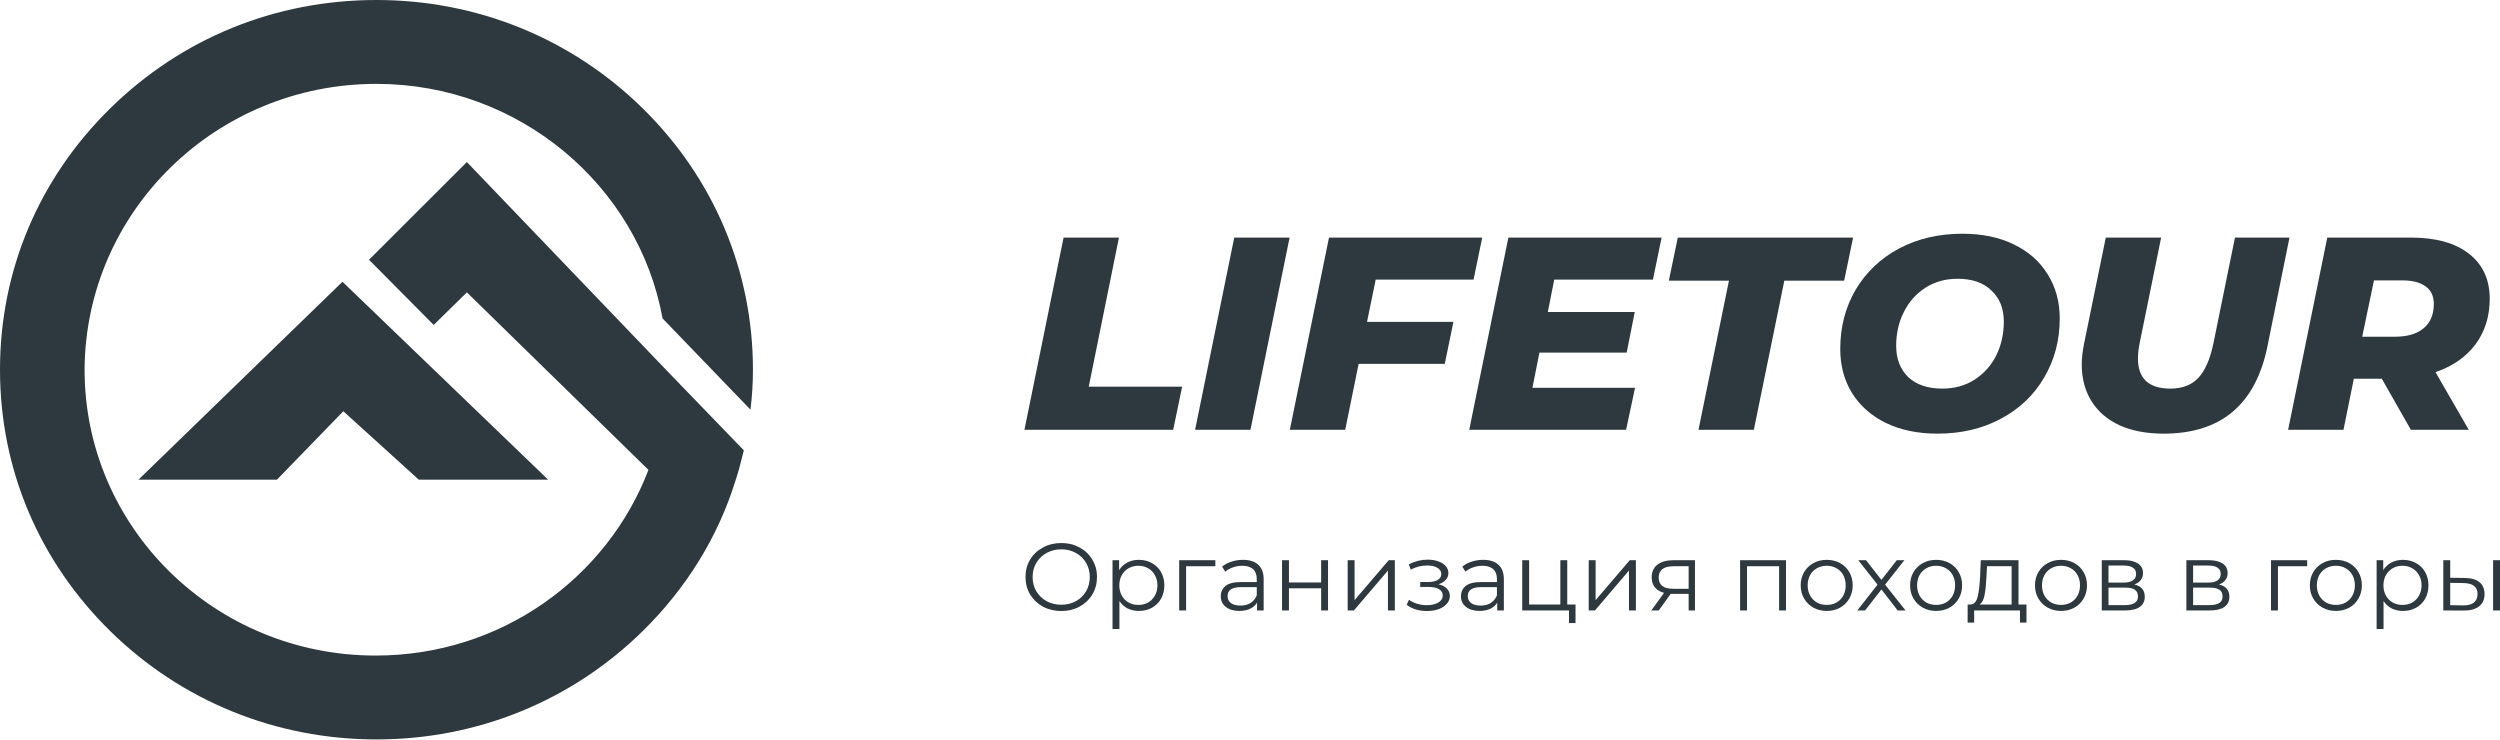
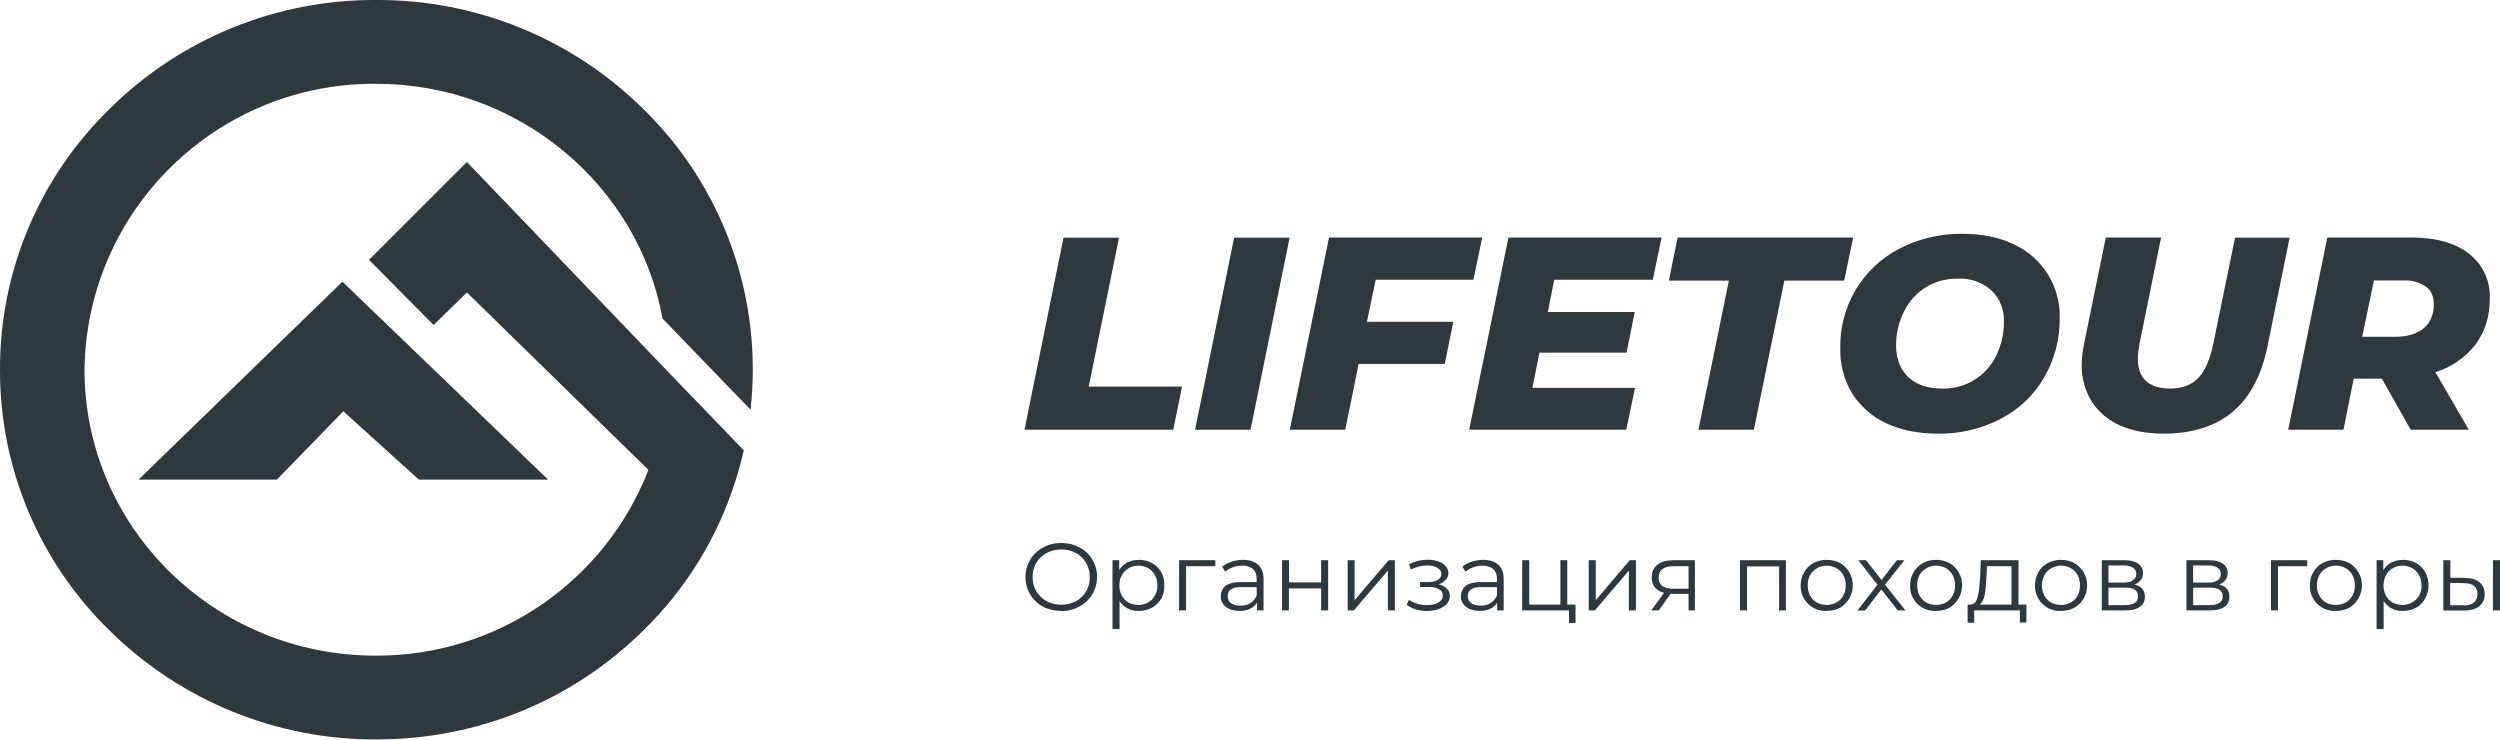
- <svg xmlns="http://www.w3.org/2000/svg" width="142" height="42" viewBox="0 0 142 42" fill="none">
-   <path d="M15.731 27.244L19.5 23.359L23.786 27.244H31.133L19.452 16.004L7.866 27.244H15.731Z" fill="#2D383F" />
-   <path d="M26.518 9.205L20.96 14.755L24.634 18.456L26.518 16.606L36.833 26.689C34.478 32.841 28.449 37.236 21.337 37.236C12.199 37.236 4.804 29.974 4.804 21C4.851 12.026 12.246 4.764 21.384 4.764C29.485 4.764 36.268 10.546 37.634 18.086L42.626 23.267C42.72 22.526 42.767 21.74 42.767 21C42.767 15.403 40.554 10.13 36.503 6.152C32.453 2.174 27.083 0 21.384 0C15.637 0 10.315 2.174 6.264 6.152C2.214 10.13 0 15.357 0 21C0 26.643 2.214 31.87 6.264 35.848C10.315 39.826 15.685 42 21.384 42C27.083 42 32.453 39.826 36.503 35.848C38.999 33.397 40.789 30.482 41.778 27.291C41.967 26.736 42.108 26.134 42.249 25.579L37.916 21.093L26.518 9.205Z" fill="#2D383F" />
-   <path d="M60.411 13.495H63.556L61.841 21.963H67.145L66.637 24.412H58.188L60.411 13.495Z" fill="#2D383F" />
-   <path d="M70.105 13.495H73.249L71.026 24.412H67.882L70.105 13.495Z" fill="#2D383F" />
-   <path d="M78.139 15.881L77.647 18.283H82.554L82.062 20.669H77.17L76.408 24.412H73.263L75.487 13.495H84.19L83.698 15.881H78.139Z" fill="#2D383F" />
-   <path d="M88.281 15.881L87.916 17.721H92.855L92.394 20.029H87.439L87.042 22.026H92.871L92.362 24.412H83.453L85.676 13.495H94.379L93.887 15.881H88.281Z" fill="#2D383F" />
-   <path d="M98.205 15.943H94.79L95.299 13.495H105.256L104.748 15.943H101.35L99.618 24.412H96.474L98.205 15.943Z" fill="#2D383F" />
-   <path d="M110.053 24.631C108.93 24.631 107.951 24.428 107.115 24.022C106.289 23.617 105.648 23.05 105.193 22.322C104.748 21.594 104.526 20.762 104.526 19.827C104.526 18.579 104.817 17.456 105.399 16.458C105.992 15.46 106.813 14.68 107.861 14.118C108.92 13.557 110.122 13.276 111.466 13.276C112.588 13.276 113.563 13.479 114.388 13.884C115.225 14.29 115.865 14.857 116.31 15.584C116.765 16.312 116.993 17.144 116.993 18.08C116.993 19.328 116.697 20.451 116.104 21.449C115.521 22.447 114.701 23.227 113.642 23.788C112.594 24.35 111.397 24.631 110.053 24.631ZM110.323 22.073C111.021 22.073 111.636 21.901 112.165 21.558C112.694 21.215 113.102 20.757 113.388 20.185C113.674 19.603 113.817 18.964 113.817 18.267C113.817 17.529 113.584 16.941 113.118 16.505C112.663 16.058 112.022 15.834 111.196 15.834C110.497 15.834 109.883 16.006 109.354 16.349C108.825 16.692 108.417 17.154 108.131 17.737C107.845 18.309 107.702 18.943 107.702 19.64C107.702 20.378 107.93 20.971 108.385 21.418C108.851 21.854 109.497 22.073 110.323 22.073Z" fill="#2D383F" />
-   <path d="M122.896 24.631C121.933 24.631 121.102 24.474 120.403 24.163C119.704 23.84 119.169 23.383 118.799 22.79C118.428 22.197 118.243 21.501 118.243 20.7C118.243 20.367 118.285 19.983 118.37 19.546L119.609 13.495H122.753L121.53 19.499C121.467 19.811 121.435 20.097 121.435 20.357C121.435 21.501 122.049 22.073 123.277 22.073C123.944 22.073 124.469 21.875 124.85 21.48C125.241 21.074 125.533 20.414 125.723 19.499L126.946 13.495H130.043L128.788 19.686C128.111 22.982 126.147 24.631 122.896 24.631Z" fill="#2D383F" />
-   <path d="M141.416 16.973C141.416 17.971 141.146 18.834 140.606 19.562C140.066 20.279 139.309 20.804 138.335 21.137L140.225 24.412H136.938L135.286 21.511H133.698L133.11 24.412H129.966L132.189 13.495H136.938C138.357 13.495 139.458 13.801 140.241 14.415C141.025 15.028 141.416 15.881 141.416 16.973ZM138.24 17.269C138.24 16.822 138.087 16.489 137.779 16.271C137.472 16.042 137.044 15.928 136.493 15.928H134.841L134.174 19.125H136.048C136.747 19.125 137.287 18.964 137.668 18.641C138.049 18.319 138.24 17.861 138.24 17.269Z" fill="#2D383F" />
-   <path d="M60.282 34.706C59.899 34.706 59.551 34.623 59.238 34.457C58.928 34.287 58.685 34.055 58.508 33.762C58.335 33.469 58.249 33.14 58.249 32.775C58.249 32.41 58.335 32.081 58.508 31.788C58.685 31.495 58.928 31.265 59.238 31.099C59.551 30.929 59.899 30.844 60.282 30.844C60.665 30.844 61.009 30.927 61.315 31.093C61.624 31.26 61.867 31.491 62.044 31.788C62.221 32.081 62.309 32.41 62.309 32.775C62.309 33.14 62.221 33.471 62.044 33.768C61.867 34.061 61.624 34.29 61.315 34.457C61.009 34.623 60.665 34.706 60.282 34.706ZM60.282 34.348C60.587 34.348 60.864 34.281 61.11 34.148C61.357 34.01 61.55 33.822 61.69 33.583C61.83 33.341 61.9 33.072 61.9 32.775C61.9 32.478 61.83 32.211 61.69 31.972C61.55 31.73 61.357 31.542 61.11 31.408C60.864 31.27 60.587 31.202 60.282 31.202C59.976 31.202 59.698 31.27 59.447 31.408C59.201 31.542 59.006 31.73 58.862 31.972C58.722 32.211 58.652 32.478 58.652 32.775C58.652 33.072 58.722 33.341 58.862 33.583C59.006 33.822 59.201 34.01 59.447 34.148C59.698 34.281 59.976 34.348 60.282 34.348Z" fill="#2D383F" />
-   <path d="M64.688 31.799C64.96 31.799 65.207 31.86 65.428 31.983C65.649 32.102 65.822 32.272 65.947 32.493C66.072 32.714 66.135 32.965 66.135 33.247C66.135 33.533 66.072 33.786 65.947 34.007C65.822 34.227 65.649 34.399 65.428 34.522C65.21 34.641 64.964 34.701 64.688 34.701C64.452 34.701 64.238 34.654 64.047 34.56C63.859 34.462 63.704 34.321 63.583 34.137V35.726H63.191V31.82H63.566V32.384C63.684 32.196 63.839 32.052 64.03 31.95C64.225 31.849 64.445 31.799 64.688 31.799ZM64.66 34.359C64.862 34.359 65.047 34.314 65.212 34.224C65.378 34.129 65.507 33.997 65.599 33.827C65.695 33.657 65.743 33.464 65.743 33.247C65.743 33.03 65.695 32.838 65.599 32.672C65.507 32.502 65.378 32.37 65.212 32.276C65.047 32.182 64.862 32.135 64.66 32.135C64.454 32.135 64.268 32.182 64.102 32.276C63.94 32.37 63.811 32.502 63.715 32.672C63.623 32.838 63.577 33.03 63.577 33.247C63.577 33.464 63.623 33.657 63.715 33.827C63.811 33.997 63.94 34.129 64.102 34.224C64.268 34.314 64.454 34.359 64.66 34.359Z" fill="#2D383F" />
-   <path d="M69.032 32.162H67.37V34.674H66.978V31.82H69.032V32.162Z" fill="#2D383F" />
-   <path d="M70.599 31.799C70.978 31.799 71.269 31.892 71.472 32.081C71.674 32.265 71.776 32.54 71.776 32.905V34.674H71.4V34.229C71.312 34.377 71.181 34.493 71.008 34.576C70.839 34.659 70.636 34.701 70.4 34.701C70.076 34.701 69.819 34.625 69.627 34.473C69.436 34.321 69.34 34.12 69.34 33.871C69.34 33.629 69.428 33.433 69.605 33.285C69.785 33.137 70.071 33.062 70.461 33.062H71.384V32.889C71.384 32.643 71.314 32.457 71.174 32.33C71.034 32.2 70.829 32.135 70.561 32.135C70.376 32.135 70.2 32.166 70.03 32.227C69.861 32.285 69.715 32.366 69.594 32.471L69.417 32.184C69.564 32.061 69.741 31.967 69.947 31.902C70.154 31.833 70.371 31.799 70.599 31.799ZM70.461 34.397C70.682 34.397 70.872 34.348 71.03 34.251C71.188 34.149 71.306 34.005 71.384 33.817V33.35H70.472C69.975 33.35 69.726 33.52 69.726 33.86C69.726 34.026 69.791 34.158 69.92 34.256C70.049 34.35 70.229 34.397 70.461 34.397Z" fill="#2D383F" />
-   <path d="M72.82 31.82H73.212V33.084H75.041V31.82H75.433V34.674H75.041V33.415H73.212V34.674H72.82V31.82Z" fill="#2D383F" />
-   <path d="M76.548 31.82H76.94V34.088L78.879 31.82H79.227V34.674H78.835V32.406L76.901 34.674H76.548V31.82Z" fill="#2D383F" />
-   <path d="M81.706 33.187C81.912 33.234 82.07 33.316 82.181 33.431C82.295 33.547 82.352 33.688 82.352 33.855C82.352 34.021 82.293 34.169 82.175 34.299C82.061 34.43 81.904 34.531 81.706 34.603C81.507 34.672 81.288 34.706 81.048 34.706C80.838 34.706 80.632 34.677 80.43 34.62C80.227 34.558 80.05 34.469 79.899 34.354L80.032 34.066C80.164 34.164 80.319 34.24 80.496 34.294C80.673 34.348 80.851 34.375 81.032 34.375C81.3 34.375 81.52 34.327 81.689 34.229C81.862 34.128 81.949 33.992 81.949 33.822C81.949 33.67 81.879 33.553 81.739 33.469C81.599 33.383 81.407 33.339 81.164 33.339H80.667V33.057H81.142C81.359 33.057 81.534 33.017 81.667 32.938C81.799 32.855 81.866 32.744 81.866 32.607C81.866 32.455 81.79 32.336 81.639 32.249C81.492 32.162 81.299 32.119 81.059 32.119C80.746 32.119 80.437 32.196 80.131 32.352L80.021 32.053C80.367 31.876 80.726 31.788 81.098 31.788C81.319 31.788 81.518 31.82 81.695 31.885C81.875 31.947 82.015 32.035 82.114 32.151C82.218 32.267 82.269 32.401 82.269 32.553C82.269 32.697 82.218 32.826 82.114 32.938C82.015 33.05 81.879 33.133 81.706 33.187Z" fill="#2D383F" />
-   <path d="M84.242 31.799C84.621 31.799 84.912 31.892 85.115 32.081C85.317 32.265 85.419 32.54 85.419 32.905V34.674H85.043V34.229C84.955 34.377 84.824 34.493 84.651 34.576C84.481 34.659 84.279 34.701 84.043 34.701C83.719 34.701 83.461 34.625 83.27 34.473C83.078 34.321 82.983 34.12 82.983 33.871C82.983 33.629 83.071 33.433 83.248 33.285C83.428 33.137 83.714 33.062 84.104 33.062H85.026V32.889C85.026 32.643 84.957 32.457 84.817 32.33C84.677 32.2 84.472 32.135 84.203 32.135C84.019 32.135 83.843 32.166 83.673 32.227C83.504 32.285 83.358 32.366 83.237 32.471L83.06 32.184C83.207 32.061 83.384 31.967 83.59 31.902C83.796 31.833 84.014 31.799 84.242 31.799ZM84.104 34.397C84.325 34.397 84.515 34.348 84.673 34.251C84.831 34.149 84.949 34.005 85.026 33.817V33.35H84.115C83.618 33.35 83.369 33.52 83.369 33.86C83.369 34.026 83.434 34.158 83.563 34.256C83.692 34.35 83.872 34.397 84.104 34.397Z" fill="#2D383F" />
-   <path d="M89.49 34.337V35.39H89.12V34.674H86.463V31.82H86.855V34.337H88.628V31.82H89.02V34.337H89.49Z" fill="#2D383F" />
-   <path d="M90.239 31.82H90.631V34.088L92.57 31.82H92.918V34.674H92.526V32.406L90.593 34.674H90.239V31.82Z" fill="#2D383F" />
-   <path d="M96.274 31.82V34.674H95.915V33.73H94.893L94.219 34.674H93.794L94.517 33.675C94.293 33.614 94.12 33.509 93.998 33.361C93.876 33.213 93.816 33.025 93.816 32.797C93.816 32.478 93.926 32.236 94.147 32.07C94.368 31.903 94.67 31.82 95.053 31.82H96.274ZM94.213 32.808C94.213 33.231 94.488 33.442 95.037 33.442H95.915V32.162H95.064C94.497 32.162 94.213 32.377 94.213 32.808Z" fill="#2D383F" />
-   <path d="M101.445 31.82V34.674H101.053V32.162H99.23V34.674H98.838V31.82H101.445Z" fill="#2D383F" />
-   <path d="M103.759 34.701C103.479 34.701 103.227 34.639 103.002 34.516C102.778 34.39 102.601 34.216 102.472 33.996C102.343 33.775 102.279 33.525 102.279 33.247C102.279 32.968 102.343 32.719 102.472 32.498C102.601 32.278 102.778 32.106 103.002 31.983C103.227 31.86 103.479 31.799 103.759 31.799C104.039 31.799 104.291 31.86 104.516 31.983C104.74 32.106 104.915 32.278 105.041 32.498C105.169 32.719 105.234 32.968 105.234 33.247C105.234 33.525 105.169 33.775 105.041 33.996C104.915 34.216 104.74 34.39 104.516 34.516C104.291 34.639 104.039 34.701 103.759 34.701ZM103.759 34.359C103.965 34.359 104.149 34.314 104.311 34.224C104.477 34.129 104.606 33.997 104.698 33.827C104.79 33.657 104.836 33.464 104.836 33.247C104.836 33.03 104.79 32.837 104.698 32.666C104.606 32.496 104.477 32.366 104.311 32.276C104.149 32.182 103.965 32.135 103.759 32.135C103.553 32.135 103.367 32.182 103.201 32.276C103.039 32.366 102.91 32.496 102.814 32.666C102.722 32.837 102.676 33.03 102.676 33.247C102.676 33.464 102.722 33.657 102.814 33.827C102.91 33.997 103.039 34.129 103.201 34.224C103.367 34.314 103.553 34.359 103.759 34.359Z" fill="#2D383F" />
-   <path d="M107.787 34.674L106.865 33.48L105.936 34.674H105.495L106.644 33.209L105.55 31.82H105.992L106.865 32.938L107.737 31.82H108.168L107.074 33.209L108.234 34.674H107.787Z" fill="#2D383F" />
-   <path d="M109.974 34.701C109.694 34.701 109.441 34.639 109.217 34.516C108.992 34.39 108.815 34.216 108.686 33.996C108.558 33.775 108.493 33.525 108.493 33.247C108.493 32.968 108.558 32.719 108.686 32.498C108.815 32.278 108.992 32.106 109.217 31.983C109.441 31.86 109.694 31.799 109.974 31.799C110.253 31.799 110.506 31.86 110.73 31.983C110.955 32.106 111.13 32.278 111.255 32.498C111.384 32.719 111.448 32.968 111.448 33.247C111.448 33.525 111.384 33.775 111.255 33.996C111.13 34.216 110.955 34.39 110.73 34.516C110.506 34.639 110.253 34.701 109.974 34.701ZM109.974 34.359C110.18 34.359 110.364 34.314 110.526 34.224C110.692 34.129 110.821 33.997 110.913 33.827C111.005 33.657 111.051 33.464 111.051 33.247C111.051 33.03 111.005 32.837 110.913 32.666C110.821 32.496 110.692 32.366 110.526 32.276C110.364 32.182 110.18 32.135 109.974 32.135C109.767 32.135 109.581 32.182 109.416 32.276C109.254 32.366 109.125 32.496 109.029 32.666C108.937 32.837 108.891 33.03 108.891 33.247C108.891 33.464 108.937 33.657 109.029 33.827C109.125 33.997 109.254 34.129 109.416 34.224C109.581 34.314 109.767 34.359 109.974 34.359Z" fill="#2D383F" />
-   <path d="M115.104 34.337V35.363H114.734V34.674H112.132V35.363H111.762V34.337H111.928C112.123 34.327 112.256 34.185 112.326 33.914C112.396 33.643 112.444 33.263 112.469 32.775L112.508 31.82H114.651V34.337H115.104ZM112.828 32.797C112.81 33.202 112.775 33.536 112.723 33.8C112.672 34.061 112.58 34.24 112.447 34.337H114.259V32.162H112.862L112.828 32.797Z" fill="#2D383F" />
-   <path d="M117.067 34.701C116.788 34.701 116.535 34.639 116.311 34.516C116.086 34.39 115.909 34.216 115.78 33.996C115.651 33.775 115.587 33.525 115.587 33.247C115.587 32.968 115.651 32.719 115.78 32.498C115.909 32.278 116.086 32.106 116.311 31.983C116.535 31.86 116.788 31.799 117.067 31.799C117.347 31.799 117.6 31.86 117.824 31.983C118.049 32.106 118.224 32.278 118.349 32.498C118.478 32.719 118.542 32.968 118.542 33.247C118.542 33.525 118.478 33.775 118.349 33.996C118.224 34.216 118.049 34.39 117.824 34.516C117.6 34.639 117.347 34.701 117.067 34.701ZM117.067 34.359C117.274 34.359 117.458 34.314 117.62 34.224C117.786 34.129 117.914 33.997 118.006 33.827C118.099 33.657 118.145 33.464 118.145 33.247C118.145 33.03 118.099 32.837 118.006 32.666C117.914 32.496 117.786 32.366 117.62 32.276C117.458 32.182 117.274 32.135 117.067 32.135C116.861 32.135 116.675 32.182 116.509 32.276C116.347 32.366 116.219 32.496 116.123 32.666C116.031 32.837 115.985 33.03 115.985 33.247C115.985 33.464 116.031 33.657 116.123 33.827C116.219 33.997 116.347 34.129 116.509 34.224C116.675 34.314 116.861 34.359 117.067 34.359Z" fill="#2D383F" />
-   <path d="M121.231 33.198C121.625 33.289 121.822 33.522 121.822 33.898C121.822 34.148 121.728 34.339 121.54 34.473C121.353 34.607 121.073 34.674 120.701 34.674H119.381V31.82H120.662C120.994 31.82 121.253 31.884 121.441 32.01C121.629 32.137 121.723 32.318 121.723 32.553C121.723 32.708 121.679 32.842 121.59 32.954C121.505 33.062 121.386 33.144 121.231 33.198ZM119.762 33.09H120.635C120.859 33.09 121.03 33.048 121.148 32.965C121.27 32.882 121.331 32.761 121.331 32.601C121.331 32.442 121.27 32.323 121.148 32.243C121.03 32.164 120.859 32.124 120.635 32.124H119.762V33.09ZM120.684 34.37C120.935 34.37 121.122 34.33 121.248 34.251C121.373 34.171 121.436 34.046 121.436 33.876C121.436 33.706 121.378 33.581 121.264 33.502C121.15 33.419 120.97 33.377 120.723 33.377H119.762V34.37H120.684Z" fill="#2D383F" />
-   <path d="M126.038 33.198C126.432 33.289 126.629 33.522 126.629 33.898C126.629 34.148 126.535 34.339 126.347 34.473C126.159 34.607 125.879 34.674 125.507 34.674H124.187V31.82H125.469C125.8 31.82 126.06 31.884 126.248 32.01C126.435 32.137 126.529 32.318 126.529 32.553C126.529 32.708 126.485 32.842 126.397 32.954C126.312 33.062 126.192 33.144 126.038 33.198ZM124.568 33.09H125.441C125.666 33.09 125.837 33.048 125.955 32.965C126.076 32.882 126.137 32.761 126.137 32.601C126.137 32.442 126.076 32.323 125.955 32.243C125.837 32.164 125.666 32.124 125.441 32.124H124.568V33.09ZM125.491 34.37C125.741 34.37 125.929 34.33 126.054 34.251C126.179 34.171 126.242 34.046 126.242 33.876C126.242 33.706 126.185 33.581 126.071 33.502C125.957 33.419 125.776 33.377 125.529 33.377H124.568V34.37H125.491Z" fill="#2D383F" />
-   <path d="M131.049 32.162H129.386V34.674H128.994V31.82H131.049V32.162Z" fill="#2D383F" />
-   <path d="M132.679 34.701C132.399 34.701 132.147 34.639 131.923 34.516C131.698 34.39 131.521 34.216 131.392 33.996C131.263 33.775 131.199 33.525 131.199 33.247C131.199 32.968 131.263 32.719 131.392 32.498C131.521 32.278 131.698 32.106 131.923 31.983C132.147 31.86 132.399 31.799 132.679 31.799C132.959 31.799 133.211 31.86 133.436 31.983C133.661 32.106 133.836 32.278 133.961 32.498C134.09 32.719 134.154 32.968 134.154 33.247C134.154 33.525 134.09 33.775 133.961 33.996C133.836 34.216 133.661 34.39 133.436 34.516C133.211 34.639 132.959 34.701 132.679 34.701ZM132.679 34.359C132.886 34.359 133.07 34.314 133.232 34.224C133.397 34.129 133.526 33.997 133.618 33.827C133.71 33.657 133.757 33.464 133.757 33.247C133.757 33.03 133.71 32.837 133.618 32.666C133.526 32.496 133.397 32.366 133.232 32.276C133.07 32.182 132.886 32.135 132.679 32.135C132.473 32.135 132.287 32.182 132.121 32.276C131.959 32.366 131.83 32.496 131.735 32.666C131.643 32.837 131.597 33.03 131.597 33.247C131.597 33.464 131.643 33.657 131.735 33.827C131.83 33.997 131.959 34.129 132.121 34.224C132.287 34.314 132.473 34.359 132.679 34.359Z" fill="#2D383F" />
-   <path d="M136.49 31.799C136.762 31.799 137.009 31.86 137.23 31.983C137.451 32.102 137.624 32.272 137.749 32.493C137.874 32.714 137.937 32.965 137.937 33.247C137.937 33.533 137.874 33.786 137.749 34.007C137.624 34.227 137.451 34.399 137.23 34.522C137.012 34.641 136.766 34.701 136.49 34.701C136.254 34.701 136.04 34.654 135.849 34.56C135.661 34.462 135.506 34.321 135.385 34.137V35.726H134.992V31.82H135.368V32.384C135.486 32.196 135.641 32.052 135.832 31.95C136.027 31.849 136.246 31.799 136.49 31.799ZM136.462 34.359C136.664 34.359 136.849 34.314 137.014 34.224C137.18 34.129 137.309 33.997 137.401 33.827C137.497 33.657 137.545 33.464 137.545 33.247C137.545 33.03 137.497 32.838 137.401 32.672C137.309 32.502 137.18 32.37 137.014 32.276C136.849 32.182 136.664 32.135 136.462 32.135C136.256 32.135 136.07 32.182 135.904 32.276C135.742 32.37 135.613 32.502 135.517 32.672C135.425 32.838 135.379 33.03 135.379 33.247C135.379 33.464 135.425 33.657 135.517 33.827C135.613 33.997 135.742 34.129 135.904 34.224C136.07 34.314 136.256 34.359 136.462 34.359Z" fill="#2D383F" />
-   <path d="M140 32.829C140.365 32.833 140.643 32.912 140.834 33.068C141.026 33.224 141.122 33.448 141.122 33.741C141.122 34.044 141.019 34.278 140.812 34.44C140.606 34.603 140.311 34.683 139.928 34.679L138.779 34.674V31.82H139.172V32.818L140 32.829ZM141.608 31.82H142V34.674H141.608V31.82ZM139.906 34.386C140.175 34.39 140.378 34.337 140.514 34.229C140.654 34.117 140.724 33.954 140.724 33.741C140.724 33.531 140.656 33.375 140.52 33.274C140.383 33.173 140.179 33.12 139.906 33.117L139.172 33.106V34.375L139.906 34.386Z" fill="#2D383F" />
+ <svg xmlns="http://www.w3.org/2000/svg" viewBox="0 0 142 42" fill="none">
+   <path d="m15.73 27.24 3.77-3.88 4.29 3.88h7.34l-11.68-11.24-11.58 11.24h7.86Z" fill="#2D383F" />
+   <path d="m26.52 9.2-5.56 5.56 3.67 3.7 1.89-1.85 10.31 10.08a16.54 16.54 0 0 1-15.5 10.55c-9.13 0-16.53-7.27-16.53-16.24a16.45 16.45 0 0 1 16.58-16.24c8.1 0 14.89 5.79 16.25 13.33l5 5.18a20.67 20.67 0 0 0-6.12-17.11 21.43 21.43 0 0 0-15.13-6.16 21.35 21.35 0 0 0-15.12 6.15 20.59 20.59 0 0 0-6.26 14.85 20.6 20.6 0 0 0 6.26 14.85 21.43 21.43 0 0 0 15.12 6.15c5.7 0 11.07-2.17 15.12-6.15a20.46 20.46 0 0 0 5.28-8.56c.19-.55.33-1.16.47-1.71l-4.33-4.49-11.4-11.89Zm33.89 4.3h3.15l-1.72 8.46h5.3l-.5 2.45h-8.45l2.22-10.92Zm9.69 0h3.15l-2.22 10.91h-3.15l2.22-10.92Zm8.04 2.38-.5 2.4h4.91l-.49 2.39h-4.89l-.76 3.74h-3.15l2.23-10.92h8.7l-.5 2.4h-5.55Zm10.14 0-.36 1.84h4.93l-.46 2.31h-4.95l-.4 2h5.83l-.5 2.38h-8.92l2.23-10.92h8.7l-.5 2.4h-5.6Zm9.92.06h-3.41l.5-2.45h9.97l-.51 2.45h-3.4l-1.73 8.47h-3.15l1.73-8.47Zm11.85 8.69c-1.12 0-2.1-.2-2.94-.6a4.6 4.6 0 0 1-1.92-1.7 4.69 4.69 0 0 1-.66-2.5 6.22 6.22 0 0 1 3.34-5.7 7.58 7.58 0 0 1 3.6-.85c1.12 0 2.1.2 2.92.6a4.47 4.47 0 0 1 2.6 4.2 6.5 6.5 0 0 1-.89 3.37c-.58 1-1.4 1.78-2.46 2.34a7.48 7.48 0 0 1-3.59.84Zm.27-2.56a3.31 3.31 0 0 0 3.07-1.88 4.3 4.3 0 0 0 .43-1.92 2.3 2.3 0 0 0-.7-1.77 2.63 2.63 0 0 0-1.92-.67 3.3 3.3 0 0 0-3.07 1.9 4.2 4.2 0 0 0-.43 1.91c0 .74.23 1.33.69 1.78.46.43 1.1.65 1.93.65Zm12.58 2.56c-.97 0-1.8-.16-2.5-.47a3.62 3.62 0 0 1-1.6-1.37 3.86 3.86 0 0 1-.56-2.09c0-.33.05-.72.13-1.15l1.24-6.06h3.14l-1.22 6c-.06.32-.1.6-.1.87 0 1.14.62 1.71 1.85 1.71.66 0 1.19-.2 1.57-.59.4-.4.68-1.07.87-1.98l1.23-6h3.1l-1.26 6.19c-.68 3.3-2.64 4.94-5.9 4.94Zm18.52-7.66c0 1-.27 1.86-.81 2.6a4.62 4.62 0 0 1-2.28 1.57l1.9 3.27h-3.3l-1.64-2.9h-1.6l-.58 2.9h-3.14l2.22-10.92h4.75c1.42 0 2.52.31 3.3.92a3.06 3.06 0 0 1 1.18 2.56Zm-3.18.3c0-.45-.15-.78-.46-1a2.1 2.1 0 0 0-1.29-.34h-1.65l-.67 3.2h1.88c.7 0 1.24-.17 1.62-.49.38-.32.57-.78.57-1.37Zm-77.96 17.43c-.38 0-.73-.08-1.04-.24a1.9 1.9 0 0 1-.73-.7 1.9 1.9 0 0 1-.26-.98 1.87 1.87 0 0 1 .99-1.68c.31-.17.66-.26 1.04-.26s.73.09 1.03.25a1.85 1.85 0 0 1 1 1.68 1.87 1.87 0 0 1-1 1.68c-.3.17-.65.26-1.03.26Zm0-.35c.3 0 .58-.07.83-.2a1.51 1.51 0 0 0 .79-1.38c0-.3-.07-.56-.21-.8a1.46 1.46 0 0 0-.58-.56c-.25-.14-.52-.2-.83-.2-.3 0-.58.06-.83.2a1.5 1.5 0 0 0-.8 1.36c0 .3.07.57.21.81.15.24.34.43.59.57.25.13.53.2.83.2Zm4.41-2.55c.27 0 .52.06.74.18a1.34 1.34 0 0 1 .7 1.27 1.34 1.34 0 0 1-.7 1.27c-.22.12-.47.18-.74.18a1.23 1.23 0 0 1-1.1-.56v1.59h-.4v-3.91h.38v.56c.11-.18.27-.33.46-.43.2-.1.41-.15.66-.15Zm-.03 2.56c.2 0 .39-.05.55-.14.17-.1.3-.22.39-.4.1-.16.14-.36.14-.57 0-.22-.05-.41-.14-.58a.99.99 0 0 0-.39-.4 1.1 1.1 0 0 0-.55-.14c-.2 0-.4.05-.56.15a.92.92 0 0 0-.38.4c-.1.16-.14.35-.14.57a1.12 1.12 0 0 0 .52.98c.17.08.35.13.56.13Zm4.37-2.2h-1.66v2.51h-.4v-2.85h2.06v.34Zm1.57-.36c.38 0 .67.1.87.28.2.19.3.46.3.83v1.76h-.37v-.44a.9.9 0 0 1-.4.35c-.16.08-.36.12-.6.12-.32 0-.58-.08-.77-.23a.73.73 0 0 1-.29-.6c0-.24.09-.44.26-.59.19-.14.47-.22.86-.22h.92v-.17c0-.25-.07-.43-.2-.56a.9.9 0 0 0-.62-.2 1.54 1.54 0 0 0-.97.34l-.17-.29a1.97 1.97 0 0 1 1.18-.38Zm-.14 2.6c.22 0 .41-.05.57-.15.16-.1.28-.25.35-.43v-.47h-.9c-.5 0-.75.17-.75.51 0 .17.06.3.19.4.13.09.3.14.54.14Zm2.36-2.58h.4v1.26h1.82v-1.26h.4v2.85h-.4v-1.25h-1.83v1.25h-.39v-2.85Zm3.73 0h.39v2.27l1.94-2.27h.35v2.85h-.4v-2.26l-1.93 2.26h-.35v-2.85Zm5.15 1.37a.9.9 0 0 1 .48.24.6.6 0 0 1 .17.42c0 .17-.06.32-.17.45-.12.13-.28.23-.47.3a2.24 2.24 0 0 1-1.28.02c-.2-.06-.38-.15-.53-.27l.13-.28a1.82 1.82 0 0 0 1 .3c.27 0 .49-.04.66-.14.17-.1.26-.24.26-.4a.39.39 0 0 0-.21-.36 1.09 1.09 0 0 0-.58-.13h-.5v-.28h.48c.22 0 .4-.04.53-.12.13-.09.2-.2.2-.33 0-.16-.08-.27-.23-.36a1.13 1.13 0 0 0-.58-.13c-.31 0-.62.08-.93.23l-.1-.3c.34-.17.7-.26 1.07-.26.22 0 .42.03.6.1a1 1 0 0 1 .41.26c.1.12.16.25.16.4 0 .15-.05.28-.16.39-.1.11-.23.2-.4.25Zm2.54-1.39c.38 0 .67.1.87.28.2.19.3.46.3.83v1.76h-.37v-.44a.9.9 0 0 1-.39.35 1.4 1.4 0 0 1-.6.12c-.33 0-.59-.08-.78-.23a.73.73 0 0 1-.29-.6c0-.24.1-.44.27-.59.18-.14.46-.22.85-.22h.93v-.17c0-.25-.07-.43-.21-.56-.14-.13-.35-.2-.62-.2a1.54 1.54 0 0 0-.96.34l-.18-.29a1.97 1.97 0 0 1 1.18-.38Zm-.14 2.6c.23 0 .41-.05.57-.15.16-.1.28-.25.36-.43v-.47h-.92c-.5 0-.74.17-.74.51 0 .17.06.3.2.4.12.09.3.14.53.14Zm5.39-.06v1.05h-.37v-.72h-2.66v-2.85h.4v2.52h1.77v-2.52h.39v2.52h.47Zm.75-2.52h.4v2.27l1.93-2.27h.35v2.85h-.4v-2.26l-1.93 2.26h-.35v-2.85Zm6.03 0v2.85h-.36v-.94h-1.02l-.67.94h-.43l.73-1a.98.98 0 0 1-.52-.3.86.86 0 0 1-.18-.57c0-.32.1-.56.33-.73.22-.17.52-.25.9-.25h1.22Zm-2.06.99c0 .42.28.63.83.63h.87v-1.28h-.85c-.56 0-.85.22-.85.65Zm7.23-.99v2.85h-.39v-2.5h-1.82v2.5h-.4v-2.85h2.61Zm2.32 2.88a1.4 1.4 0 0 1-1.48-1.45c0-.28.06-.53.2-.75.12-.22.3-.4.52-.52.23-.12.48-.18.76-.18s.53.06.76.18a1.45 1.45 0 0 1 .72 1.27 1.48 1.48 0 0 1-.72 1.27 1.6 1.6 0 0 1-.76.18Zm0-.34c.2 0 .39-.05.55-.14.17-.1.3-.22.39-.4.09-.16.14-.36.14-.57 0-.22-.05-.41-.14-.58a.95.95 0 0 0-.39-.4 1.1 1.1 0 0 0-.55-.14c-.2 0-.4.05-.56.15a1 1 0 0 0-.39.39 1.2 1.2 0 0 0-.13.58c0 .21.04.4.13.58.1.17.23.3.4.4.16.08.34.13.55.13Zm4.03.31-.93-1.19-.92 1.2h-.44l1.14-1.47-1.09-1.39h.44l.88 1.12.87-1.12h.43l-1.1 1.39 1.16 1.46h-.44Zm2.18.03a1.4 1.4 0 0 1-1.48-1.45 1.45 1.45 0 0 1 .73-1.27c.22-.12.47-.18.75-.18s.54.06.76.18a1.46 1.46 0 0 1 .72 1.26 1.49 1.49 0 0 1-.72 1.28c-.22.12-.48.18-.76.18Zm0-.34c.21 0 .4-.05.56-.14.16-.1.3-.22.38-.4.1-.16.14-.36.14-.57 0-.22-.05-.41-.14-.58a.95.95 0 0 0-.38-.4 1.16 1.16 0 0 0-.56-.14c-.2 0-.39.05-.55.15a1 1 0 0 0-.4.39 1.34 1.34 0 0 0 .01 1.16c.1.17.22.3.39.4.16.08.35.13.55.13Zm5.13-.02v1.02h-.37v-.69h-2.6v.7h-.37v-1.03h.17c.2-.01.33-.15.4-.43.07-.27.11-.65.14-1.13l.04-.96h2.14v2.52h.45Zm-2.27-1.54c-.02.4-.05.74-.1 1-.06.26-.15.44-.28.54h1.8v-2.18h-1.39l-.03.64Zm4.24 1.9a1.4 1.4 0 0 1-1.48-1.45c0-.28.06-.53.19-.75.13-.22.3-.4.53-.52.22-.12.48-.18.76-.18s.53.06.75.18a1.45 1.45 0 0 1 .73 1.27c0 .28-.07.52-.2.75-.13.22-.3.39-.53.52-.22.12-.47.18-.75.18Zm0-.34c.2 0 .39-.05.55-.14.17-.1.3-.22.39-.4.09-.16.13-.36.13-.57 0-.22-.04-.41-.13-.58a.95.95 0 0 0-.39-.4 1.12 1.12 0 0 0-1.11.01 1 1 0 0 0-.39.39 1.27 1.27 0 0 0 0 1.16c.1.17.23.3.39.4.16.08.35.13.56.13Zm4.16-1.16c.4.09.6.32.6.7 0 .25-.1.44-.29.57-.19.14-.47.2-.84.2h-1.32v-2.85h1.28c.33 0 .6.06.78.19.19.13.28.3.28.54 0 .16-.04.3-.13.4-.09.11-.2.2-.36.25Zm-1.47-.11h.88c.22 0 .39-.04.5-.13a.4.4 0 0 0 .2-.36.4.4 0 0 0-.2-.36.92.92 0 0 0-.5-.12h-.88v.97Zm.92 1.28c.25 0 .44-.04.57-.12.12-.08.19-.2.19-.37 0-.17-.06-.3-.18-.38-.11-.08-.29-.12-.54-.12h-.96v.99h.92Zm5.36-1.17c.4.09.59.32.59.7 0 .25-.1.44-.28.57-.2.14-.47.2-.84.2h-1.32v-2.85h1.28c.33 0 .59.06.78.19.19.13.28.3.28.54 0 .16-.05.3-.13.4-.09.11-.2.2-.36.25Zm-1.47-.11h.87c.23 0 .4-.04.52-.13a.4.4 0 0 0 .18-.36.4.4 0 0 0-.19-.36.92.92 0 0 0-.5-.12h-.88v.97Zm.92 1.28c.25 0 .44-.04.56-.12a.4.4 0 0 0 .2-.37c0-.17-.06-.3-.18-.38-.11-.08-.3-.12-.54-.12h-.96v.99h.92Zm5.56-2.21h-1.66v2.51h-.4v-2.85h2.06v.34Zm1.63 2.54a1.4 1.4 0 0 1-1.48-1.45c0-.28.06-.53.2-.75.12-.22.3-.4.52-.52.23-.12.48-.18.76-.18s.53.06.76.18a1.46 1.46 0 0 1 .72 1.26 1.49 1.49 0 0 1-.72 1.28 1.6 1.6 0 0 1-.76.18Zm0-.34c.2 0 .39-.05.55-.14.17-.1.3-.22.39-.4.09-.16.14-.36.14-.57 0-.22-.05-.41-.14-.58a.95.95 0 0 0-.39-.4 1.1 1.1 0 0 0-.55-.14c-.2 0-.4.05-.56.15a.99.99 0 0 0-.38.39c-.1.17-.14.36-.14.58 0 .21.04.4.14.58.09.17.22.3.38.4.17.08.35.13.56.13Zm3.81-2.56c.27 0 .52.06.74.18.22.12.4.3.52.51a1.56 1.56 0 0 1-.01 1.52c-.12.22-.29.39-.51.51a1.5 1.5 0 0 1-.74.18 1.22 1.22 0 0 1-1.1-.56v1.59h-.4v-3.91h.38v.56c.12-.18.27-.33.46-.43.2-.1.42-.15.66-.15Zm-.03 2.56c.2 0 .39-.05.55-.14a1.03 1.03 0 0 0 .53-.97c0-.22-.04-.41-.14-.58a.98.98 0 0 0-.39-.4 1.1 1.1 0 0 0-.55-.14c-.2 0-.39.05-.56.15a.92.92 0 0 0-.38.4 1.27 1.27 0 0 0 0 1.15c.1.17.22.3.38.4.17.08.36.13.56.13Zm3.54-1.53c.37 0 .64.08.83.24.2.15.3.38.3.67 0 .3-.11.54-.32.7-.2.16-.5.24-.88.24h-1.15v-2.86h.4v1h.82Zm1.6-1.01h.4v2.85h-.4v-2.85Zm-1.7 2.57c.28 0 .48-.05.61-.16.14-.11.21-.28.21-.49 0-.2-.06-.36-.2-.47-.14-.1-.34-.15-.61-.15l-.74-.01v1.27h.74Z" fill="#2D383F" />
</svg>
